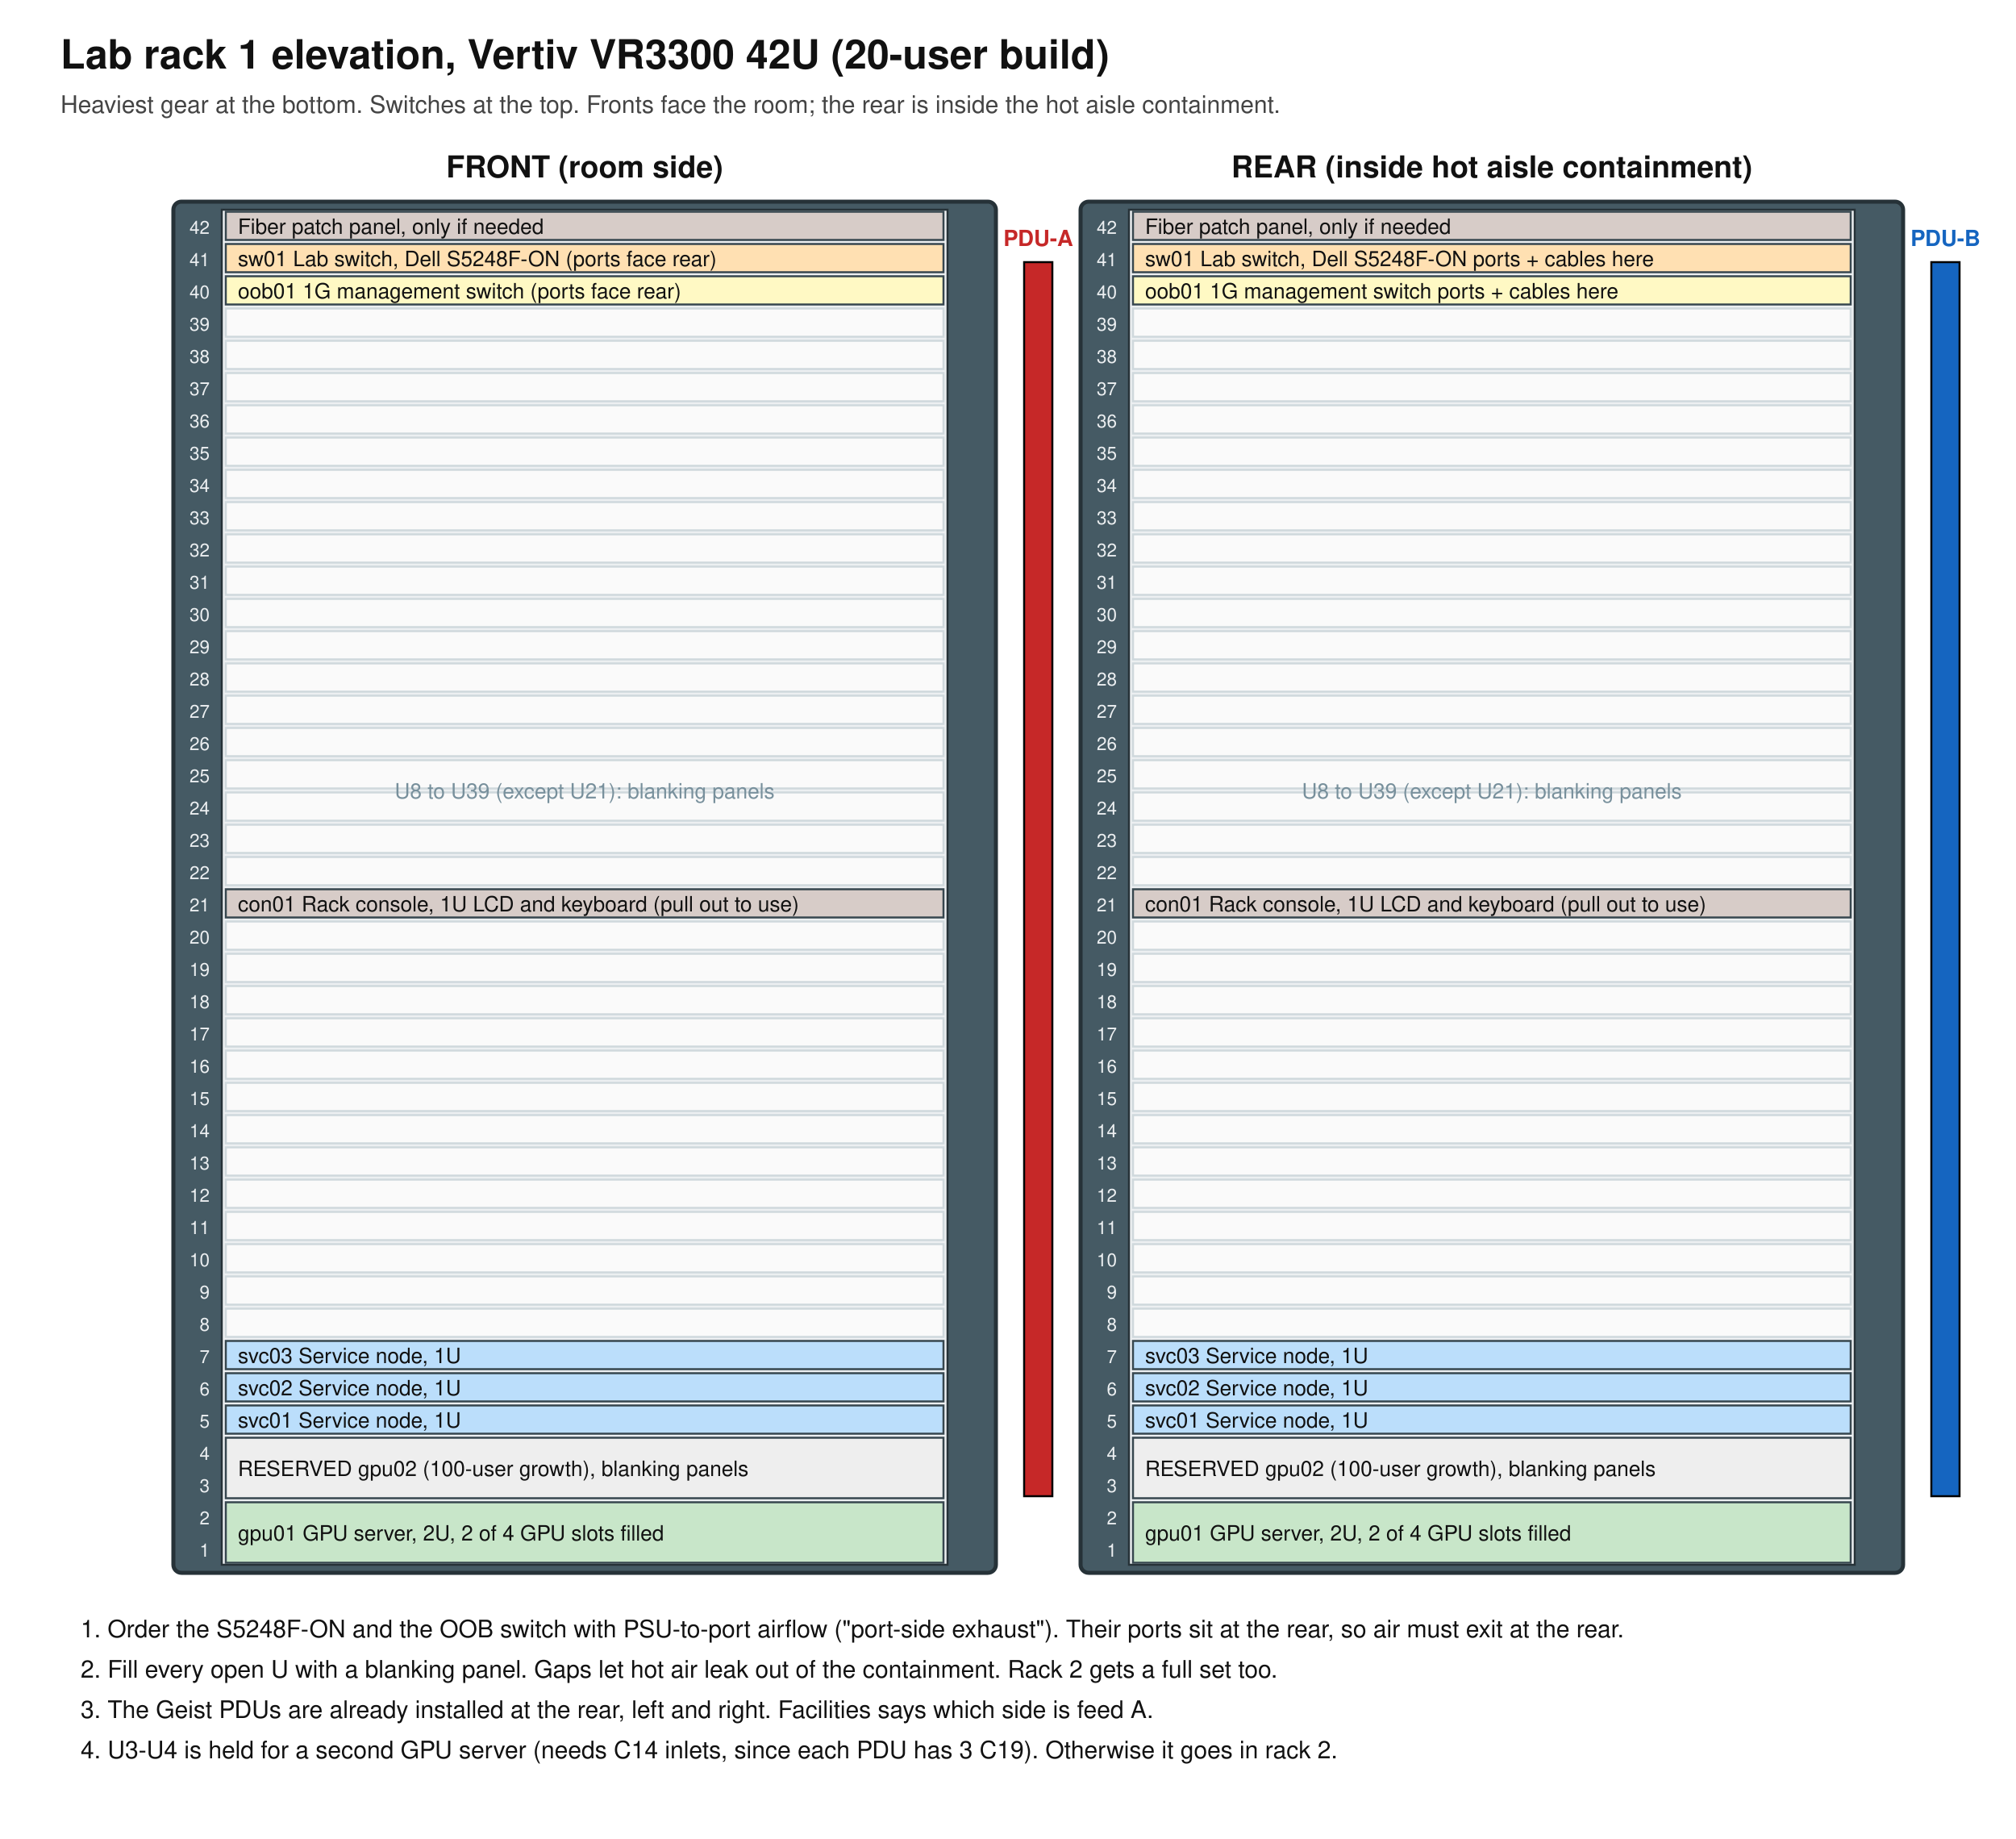
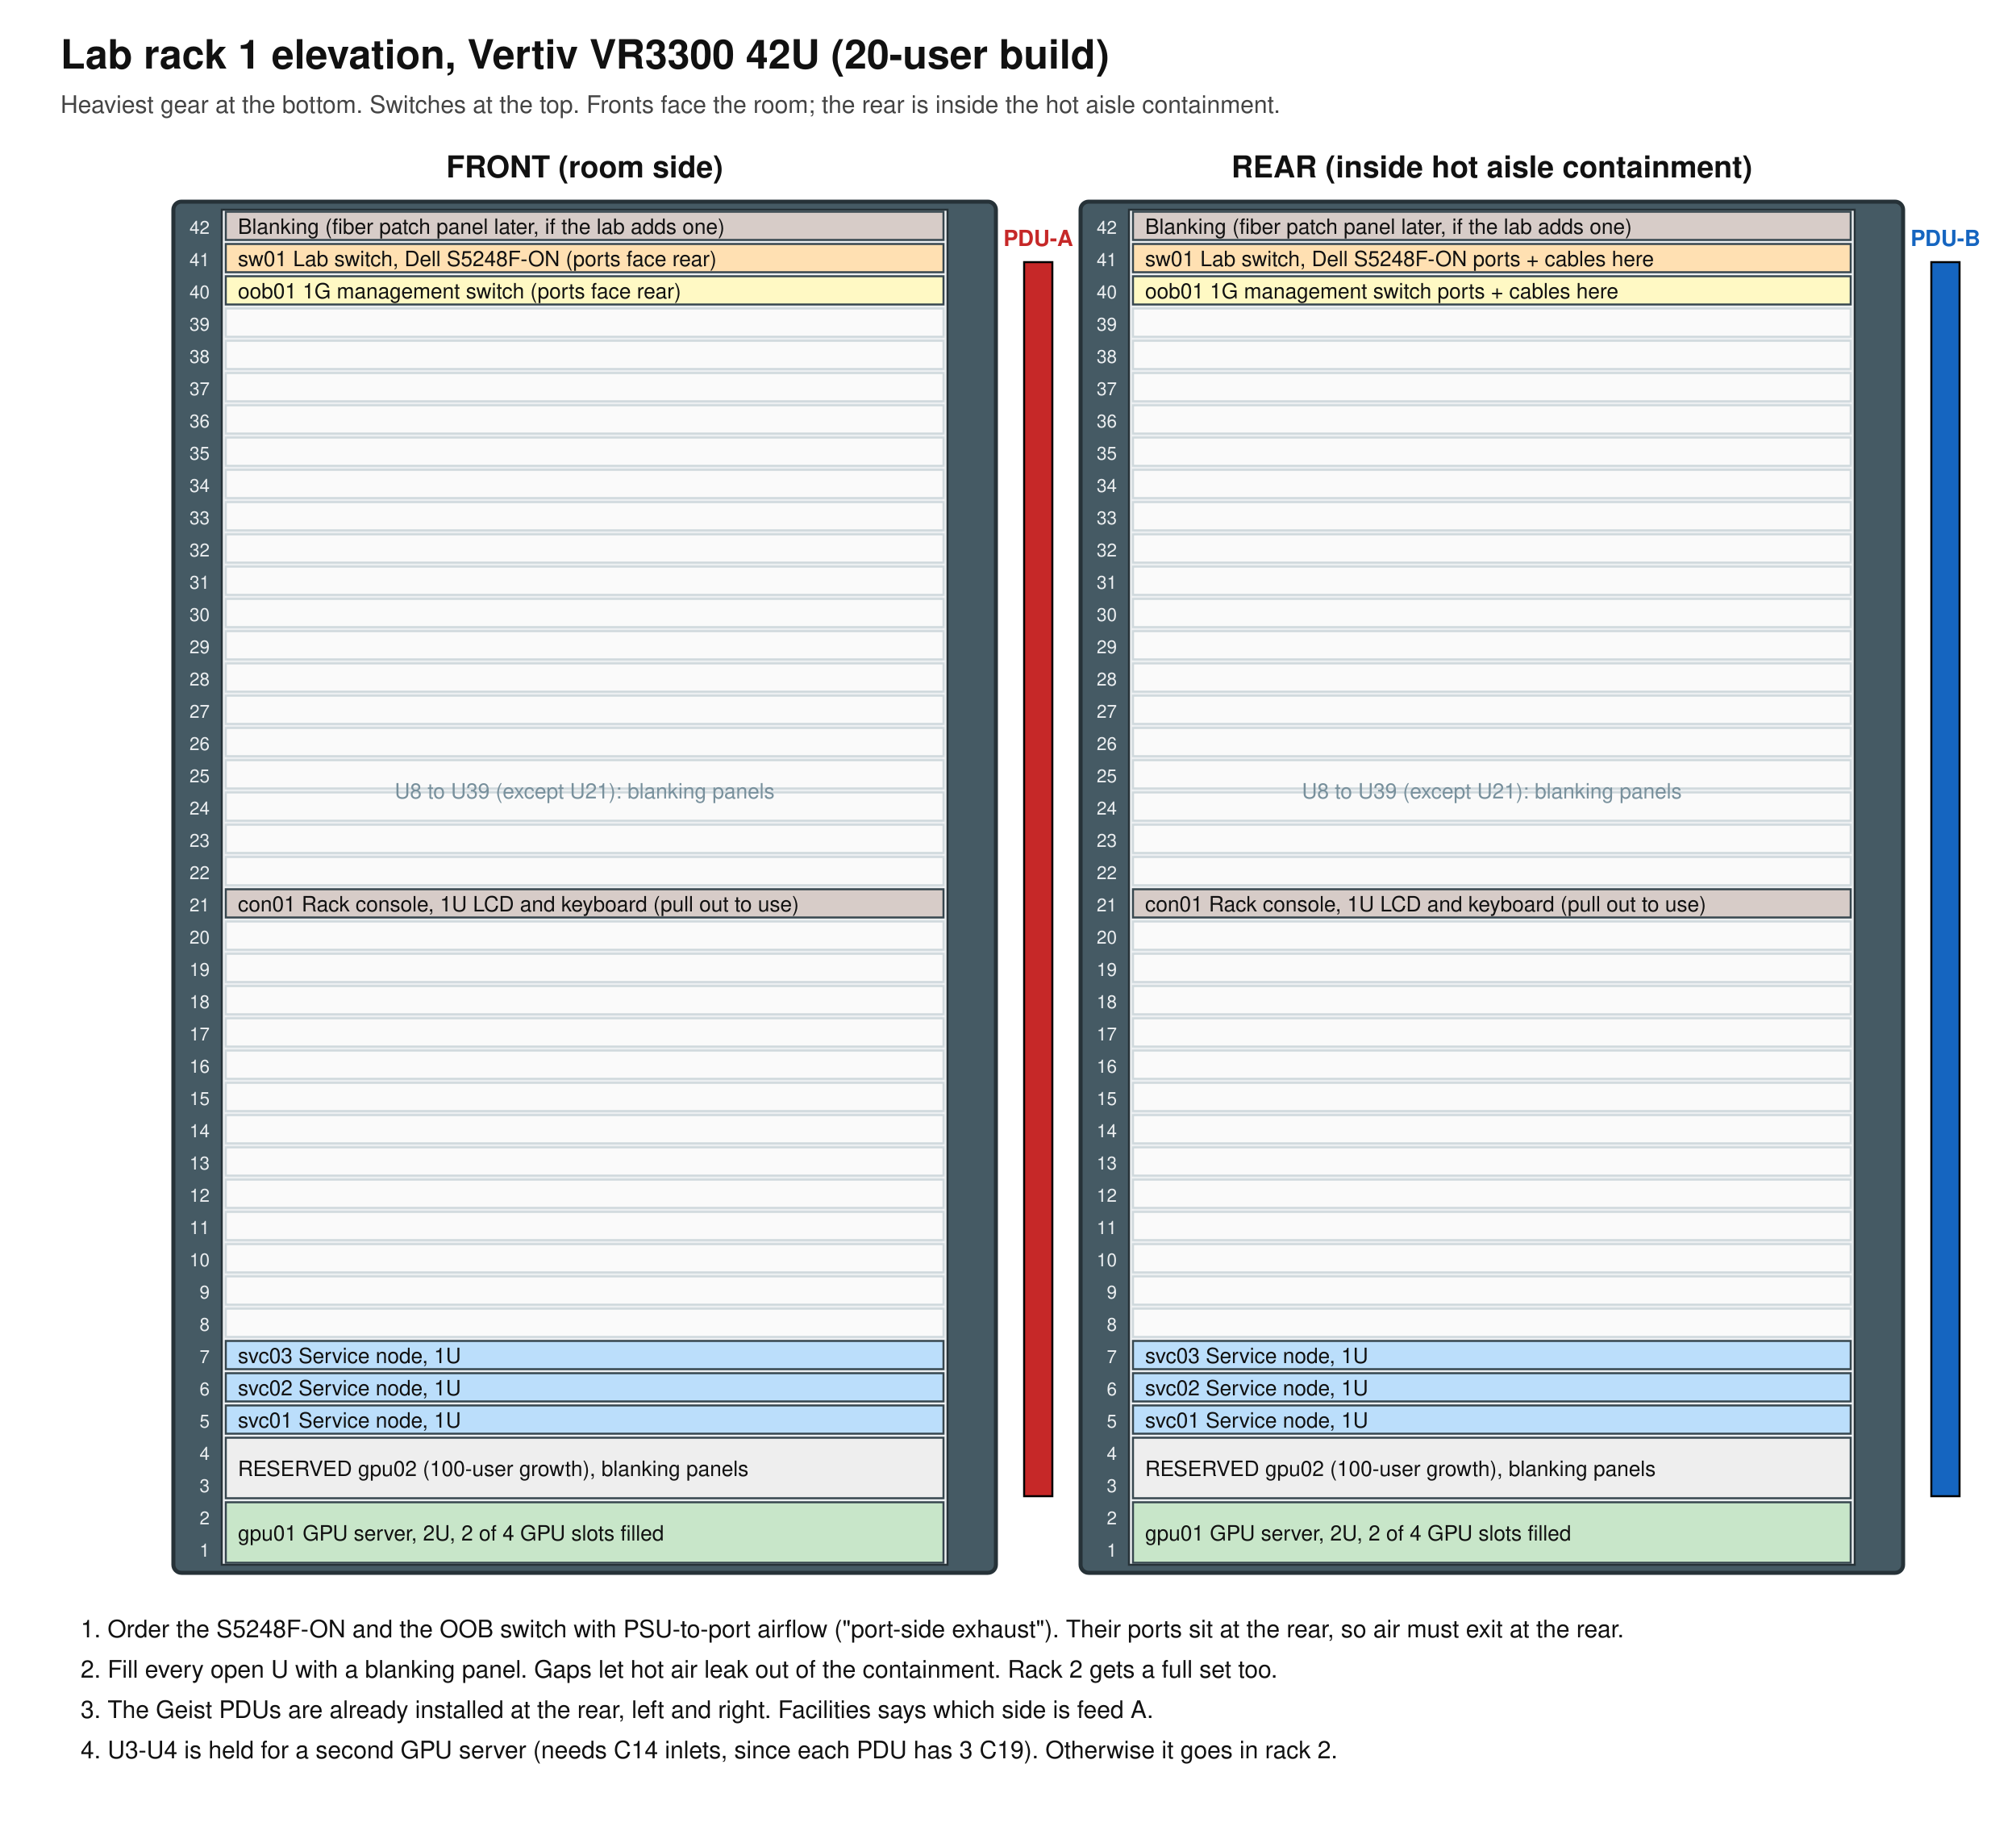
<svg xmlns="http://www.w3.org/2000/svg" viewBox="0 0 1000 912" width="1000" height="912" font-family="Helvetica, Arial, sans-serif">
  <rect width="1000" height="912" fill="#ffffff" />
  <text x="30" y="34" font-size="20" text-anchor="start" font-weight="bold" fill="#111">Lab rack 1 elevation, Vertiv VR3300 42U (20-user build)</text>
  <text x="30" y="56" font-size="12" text-anchor="start" font-weight="normal" fill="#444">Heaviest gear at the bottom. Switches at the top. Fronts face the room; the rear is inside the hot aisle containment.</text>
  <text x="290.0" y="88" font-size="15" text-anchor="middle" font-weight="bold" fill="#111">FRONT (room side)</text>
  <rect x="86" y="100" width="408" height="680" fill="#455a64" stroke="#263238" stroke-width="2" rx="4" />
  <rect x="110" y="104" width="360" height="672" fill="#eceff1" stroke="#263238" stroke-width="1" rx="0" />
  <rect x="112" y="105" width="356" height="14" fill="#d7ccc8" stroke="#37474f" stroke-width="1" rx="0" />
-   <text x="118" y="116.0" font-size="10.5" text-anchor="start" font-weight="normal" fill="#111">Fiber patch panel, only if needed</text>
+   <text x="118" y="116.0" font-size="10.5" text-anchor="start" font-weight="normal" fill="#111">Blanking (fiber patch panel later, if the lab adds one)</text>
  <rect x="112" y="121" width="356" height="14" fill="#ffe0b2" stroke="#37474f" stroke-width="1" rx="0" />
  <text x="118" y="132.0" font-size="10.5" text-anchor="start" font-weight="normal" fill="#111">sw01  Lab switch, Dell S5248F-ON (ports face rear)</text>
  <rect x="112" y="137" width="356" height="14" fill="#fff9c4" stroke="#37474f" stroke-width="1" rx="0" />
  <text x="118" y="148.0" font-size="10.5" text-anchor="start" font-weight="normal" fill="#111">oob01  1G management switch (ports face rear)</text>
  <rect x="112" y="441" width="356" height="14" fill="#d7ccc8" stroke="#37474f" stroke-width="1" rx="0" />
  <text x="118" y="452.0" font-size="10.5" text-anchor="start" font-weight="normal" fill="#111">con01  Rack console, 1U LCD and keyboard (pull out to use)</text>
  <rect x="112" y="665" width="356" height="14" fill="#bbdefb" stroke="#37474f" stroke-width="1" rx="0" />
  <text x="118" y="676.0" font-size="10.5" text-anchor="start" font-weight="normal" fill="#111">svc03  Service node, 1U</text>
  <rect x="112" y="681" width="356" height="14" fill="#bbdefb" stroke="#37474f" stroke-width="1" rx="0" />
  <text x="118" y="692.0" font-size="10.5" text-anchor="start" font-weight="normal" fill="#111">svc02  Service node, 1U</text>
  <rect x="112" y="697" width="356" height="14" fill="#bbdefb" stroke="#37474f" stroke-width="1" rx="0" />
  <text x="118" y="708.0" font-size="10.5" text-anchor="start" font-weight="normal" fill="#111">svc01  Service node, 1U</text>
  <rect x="112" y="713" width="356" height="30" fill="#eeeeee" stroke="#37474f" stroke-width="1" rx="0" />
  <text x="118" y="732.0" font-size="10.5" text-anchor="start" font-weight="normal" fill="#111">RESERVED gpu02 (100-user growth), blanking panels</text>
  <rect x="112" y="745" width="356" height="30" fill="#c8e6c9" stroke="#37474f" stroke-width="1" rx="0" />
  <text x="118" y="764.0" font-size="10.5" text-anchor="start" font-weight="normal" fill="#111">gpu01  GPU server, 2U, 2 of 4 GPU slots filled</text>
  <text x="104" y="772" font-size="9" text-anchor="end" font-weight="normal" fill="#eceff1">1</text>
  <text x="104" y="756" font-size="9" text-anchor="end" font-weight="normal" fill="#eceff1">2</text>
  <text x="104" y="740" font-size="9" text-anchor="end" font-weight="normal" fill="#eceff1">3</text>
  <text x="104" y="724" font-size="9" text-anchor="end" font-weight="normal" fill="#eceff1">4</text>
  <text x="104" y="708" font-size="9" text-anchor="end" font-weight="normal" fill="#eceff1">5</text>
  <text x="104" y="692" font-size="9" text-anchor="end" font-weight="normal" fill="#eceff1">6</text>
  <text x="104" y="676" font-size="9" text-anchor="end" font-weight="normal" fill="#eceff1">7</text>
  <rect x="112" y="649" width="356" height="14" fill="#fafafa" stroke="#cfd8dc" stroke-width="1" rx="0" />
  <text x="104" y="660" font-size="9" text-anchor="end" font-weight="normal" fill="#eceff1">8</text>
  <rect x="112" y="633" width="356" height="14" fill="#fafafa" stroke="#cfd8dc" stroke-width="1" rx="0" />
  <text x="104" y="644" font-size="9" text-anchor="end" font-weight="normal" fill="#eceff1">9</text>
  <rect x="112" y="617" width="356" height="14" fill="#fafafa" stroke="#cfd8dc" stroke-width="1" rx="0" />
  <text x="104" y="628" font-size="9" text-anchor="end" font-weight="normal" fill="#eceff1">10</text>
  <rect x="112" y="601" width="356" height="14" fill="#fafafa" stroke="#cfd8dc" stroke-width="1" rx="0" />
  <text x="104" y="612" font-size="9" text-anchor="end" font-weight="normal" fill="#eceff1">11</text>
  <rect x="112" y="585" width="356" height="14" fill="#fafafa" stroke="#cfd8dc" stroke-width="1" rx="0" />
  <text x="104" y="596" font-size="9" text-anchor="end" font-weight="normal" fill="#eceff1">12</text>
  <rect x="112" y="569" width="356" height="14" fill="#fafafa" stroke="#cfd8dc" stroke-width="1" rx="0" />
  <text x="104" y="580" font-size="9" text-anchor="end" font-weight="normal" fill="#eceff1">13</text>
  <rect x="112" y="553" width="356" height="14" fill="#fafafa" stroke="#cfd8dc" stroke-width="1" rx="0" />
  <text x="104" y="564" font-size="9" text-anchor="end" font-weight="normal" fill="#eceff1">14</text>
  <rect x="112" y="537" width="356" height="14" fill="#fafafa" stroke="#cfd8dc" stroke-width="1" rx="0" />
  <text x="104" y="548" font-size="9" text-anchor="end" font-weight="normal" fill="#eceff1">15</text>
  <rect x="112" y="521" width="356" height="14" fill="#fafafa" stroke="#cfd8dc" stroke-width="1" rx="0" />
  <text x="104" y="532" font-size="9" text-anchor="end" font-weight="normal" fill="#eceff1">16</text>
  <rect x="112" y="505" width="356" height="14" fill="#fafafa" stroke="#cfd8dc" stroke-width="1" rx="0" />
  <text x="104" y="516" font-size="9" text-anchor="end" font-weight="normal" fill="#eceff1">17</text>
  <rect x="112" y="489" width="356" height="14" fill="#fafafa" stroke="#cfd8dc" stroke-width="1" rx="0" />
  <text x="104" y="500" font-size="9" text-anchor="end" font-weight="normal" fill="#eceff1">18</text>
  <rect x="112" y="473" width="356" height="14" fill="#fafafa" stroke="#cfd8dc" stroke-width="1" rx="0" />
  <text x="104" y="484" font-size="9" text-anchor="end" font-weight="normal" fill="#eceff1">19</text>
  <rect x="112" y="457" width="356" height="14" fill="#fafafa" stroke="#cfd8dc" stroke-width="1" rx="0" />
  <text x="104" y="468" font-size="9" text-anchor="end" font-weight="normal" fill="#eceff1">20</text>
  <text x="104" y="452" font-size="9" text-anchor="end" font-weight="normal" fill="#eceff1">21</text>
  <rect x="112" y="425" width="356" height="14" fill="#fafafa" stroke="#cfd8dc" stroke-width="1" rx="0" />
  <text x="104" y="436" font-size="9" text-anchor="end" font-weight="normal" fill="#eceff1">22</text>
  <rect x="112" y="409" width="356" height="14" fill="#fafafa" stroke="#cfd8dc" stroke-width="1" rx="0" />
  <text x="104" y="420" font-size="9" text-anchor="end" font-weight="normal" fill="#eceff1">23</text>
  <rect x="112" y="393" width="356" height="14" fill="#fafafa" stroke="#cfd8dc" stroke-width="1" rx="0" />
  <text x="104" y="404" font-size="9" text-anchor="end" font-weight="normal" fill="#eceff1">24</text>
  <rect x="112" y="377" width="356" height="14" fill="#fafafa" stroke="#cfd8dc" stroke-width="1" rx="0" />
  <text x="104" y="388" font-size="9" text-anchor="end" font-weight="normal" fill="#eceff1">25</text>
  <rect x="112" y="361" width="356" height="14" fill="#fafafa" stroke="#cfd8dc" stroke-width="1" rx="0" />
  <text x="104" y="372" font-size="9" text-anchor="end" font-weight="normal" fill="#eceff1">26</text>
  <rect x="112" y="345" width="356" height="14" fill="#fafafa" stroke="#cfd8dc" stroke-width="1" rx="0" />
  <text x="104" y="356" font-size="9" text-anchor="end" font-weight="normal" fill="#eceff1">27</text>
  <rect x="112" y="329" width="356" height="14" fill="#fafafa" stroke="#cfd8dc" stroke-width="1" rx="0" />
  <text x="104" y="340" font-size="9" text-anchor="end" font-weight="normal" fill="#eceff1">28</text>
  <rect x="112" y="313" width="356" height="14" fill="#fafafa" stroke="#cfd8dc" stroke-width="1" rx="0" />
  <text x="104" y="324" font-size="9" text-anchor="end" font-weight="normal" fill="#eceff1">29</text>
  <rect x="112" y="297" width="356" height="14" fill="#fafafa" stroke="#cfd8dc" stroke-width="1" rx="0" />
  <text x="104" y="308" font-size="9" text-anchor="end" font-weight="normal" fill="#eceff1">30</text>
  <rect x="112" y="281" width="356" height="14" fill="#fafafa" stroke="#cfd8dc" stroke-width="1" rx="0" />
  <text x="104" y="292" font-size="9" text-anchor="end" font-weight="normal" fill="#eceff1">31</text>
  <rect x="112" y="265" width="356" height="14" fill="#fafafa" stroke="#cfd8dc" stroke-width="1" rx="0" />
  <text x="104" y="276" font-size="9" text-anchor="end" font-weight="normal" fill="#eceff1">32</text>
  <rect x="112" y="249" width="356" height="14" fill="#fafafa" stroke="#cfd8dc" stroke-width="1" rx="0" />
  <text x="104" y="260" font-size="9" text-anchor="end" font-weight="normal" fill="#eceff1">33</text>
  <rect x="112" y="233" width="356" height="14" fill="#fafafa" stroke="#cfd8dc" stroke-width="1" rx="0" />
  <text x="104" y="244" font-size="9" text-anchor="end" font-weight="normal" fill="#eceff1">34</text>
  <rect x="112" y="217" width="356" height="14" fill="#fafafa" stroke="#cfd8dc" stroke-width="1" rx="0" />
  <text x="104" y="228" font-size="9" text-anchor="end" font-weight="normal" fill="#eceff1">35</text>
  <rect x="112" y="201" width="356" height="14" fill="#fafafa" stroke="#cfd8dc" stroke-width="1" rx="0" />
  <text x="104" y="212" font-size="9" text-anchor="end" font-weight="normal" fill="#eceff1">36</text>
  <rect x="112" y="185" width="356" height="14" fill="#fafafa" stroke="#cfd8dc" stroke-width="1" rx="0" />
  <text x="104" y="196" font-size="9" text-anchor="end" font-weight="normal" fill="#eceff1">37</text>
  <rect x="112" y="169" width="356" height="14" fill="#fafafa" stroke="#cfd8dc" stroke-width="1" rx="0" />
  <text x="104" y="180" font-size="9" text-anchor="end" font-weight="normal" fill="#eceff1">38</text>
  <rect x="112" y="153" width="356" height="14" fill="#fafafa" stroke="#cfd8dc" stroke-width="1" rx="0" />
  <text x="104" y="164" font-size="9" text-anchor="end" font-weight="normal" fill="#eceff1">39</text>
  <text x="104" y="148" font-size="9" text-anchor="end" font-weight="normal" fill="#eceff1">40</text>
  <text x="104" y="132" font-size="9" text-anchor="end" font-weight="normal" fill="#eceff1">41</text>
  <text x="104" y="116" font-size="9" text-anchor="end" font-weight="normal" fill="#eceff1">42</text>
  <text x="290.0" y="396" font-size="10.5" text-anchor="middle" font-weight="normal" fill="#78909c">U8 to U39 (except U21): blanking panels</text>
  <text x="740.0" y="88" font-size="15" text-anchor="middle" font-weight="bold" fill="#111">REAR (inside hot aisle containment)</text>
  <rect x="536" y="100" width="408" height="680" fill="#455a64" stroke="#263238" stroke-width="2" rx="4" />
  <rect x="560" y="104" width="360" height="672" fill="#eceff1" stroke="#263238" stroke-width="1" rx="0" />
  <rect x="562" y="105" width="356" height="14" fill="#d7ccc8" stroke="#37474f" stroke-width="1" rx="0" />
-   <text x="568" y="116.0" font-size="10.5" text-anchor="start" font-weight="normal" fill="#111">Fiber patch panel, only if needed</text>
+   <text x="568" y="116.0" font-size="10.5" text-anchor="start" font-weight="normal" fill="#111">Blanking (fiber patch panel later, if the lab adds one)</text>
  <rect x="562" y="121" width="356" height="14" fill="#ffe0b2" stroke="#37474f" stroke-width="1" rx="0" />
  <text x="568" y="132.0" font-size="10.5" text-anchor="start" font-weight="normal" fill="#111">sw01  Lab switch, Dell S5248F-ON ports + cables here</text>
  <rect x="562" y="137" width="356" height="14" fill="#fff9c4" stroke="#37474f" stroke-width="1" rx="0" />
  <text x="568" y="148.0" font-size="10.5" text-anchor="start" font-weight="normal" fill="#111">oob01  1G management switch ports + cables here</text>
  <rect x="562" y="441" width="356" height="14" fill="#d7ccc8" stroke="#37474f" stroke-width="1" rx="0" />
  <text x="568" y="452.0" font-size="10.5" text-anchor="start" font-weight="normal" fill="#111">con01  Rack console, 1U LCD and keyboard (pull out to use)</text>
  <rect x="562" y="665" width="356" height="14" fill="#bbdefb" stroke="#37474f" stroke-width="1" rx="0" />
  <text x="568" y="676.0" font-size="10.5" text-anchor="start" font-weight="normal" fill="#111">svc03  Service node, 1U</text>
  <rect x="562" y="681" width="356" height="14" fill="#bbdefb" stroke="#37474f" stroke-width="1" rx="0" />
  <text x="568" y="692.0" font-size="10.5" text-anchor="start" font-weight="normal" fill="#111">svc02  Service node, 1U</text>
  <rect x="562" y="697" width="356" height="14" fill="#bbdefb" stroke="#37474f" stroke-width="1" rx="0" />
  <text x="568" y="708.0" font-size="10.5" text-anchor="start" font-weight="normal" fill="#111">svc01  Service node, 1U</text>
  <rect x="562" y="713" width="356" height="30" fill="#eeeeee" stroke="#37474f" stroke-width="1" rx="0" />
  <text x="568" y="732.0" font-size="10.5" text-anchor="start" font-weight="normal" fill="#111">RESERVED gpu02 (100-user growth), blanking panels</text>
  <rect x="562" y="745" width="356" height="30" fill="#c8e6c9" stroke="#37474f" stroke-width="1" rx="0" />
  <text x="568" y="764.0" font-size="10.5" text-anchor="start" font-weight="normal" fill="#111">gpu01  GPU server, 2U, 2 of 4 GPU slots filled</text>
  <text x="554" y="772" font-size="9" text-anchor="end" font-weight="normal" fill="#eceff1">1</text>
  <text x="554" y="756" font-size="9" text-anchor="end" font-weight="normal" fill="#eceff1">2</text>
  <text x="554" y="740" font-size="9" text-anchor="end" font-weight="normal" fill="#eceff1">3</text>
  <text x="554" y="724" font-size="9" text-anchor="end" font-weight="normal" fill="#eceff1">4</text>
  <text x="554" y="708" font-size="9" text-anchor="end" font-weight="normal" fill="#eceff1">5</text>
  <text x="554" y="692" font-size="9" text-anchor="end" font-weight="normal" fill="#eceff1">6</text>
  <text x="554" y="676" font-size="9" text-anchor="end" font-weight="normal" fill="#eceff1">7</text>
  <rect x="562" y="649" width="356" height="14" fill="#fafafa" stroke="#cfd8dc" stroke-width="1" rx="0" />
  <text x="554" y="660" font-size="9" text-anchor="end" font-weight="normal" fill="#eceff1">8</text>
  <rect x="562" y="633" width="356" height="14" fill="#fafafa" stroke="#cfd8dc" stroke-width="1" rx="0" />
  <text x="554" y="644" font-size="9" text-anchor="end" font-weight="normal" fill="#eceff1">9</text>
  <rect x="562" y="617" width="356" height="14" fill="#fafafa" stroke="#cfd8dc" stroke-width="1" rx="0" />
  <text x="554" y="628" font-size="9" text-anchor="end" font-weight="normal" fill="#eceff1">10</text>
  <rect x="562" y="601" width="356" height="14" fill="#fafafa" stroke="#cfd8dc" stroke-width="1" rx="0" />
  <text x="554" y="612" font-size="9" text-anchor="end" font-weight="normal" fill="#eceff1">11</text>
  <rect x="562" y="585" width="356" height="14" fill="#fafafa" stroke="#cfd8dc" stroke-width="1" rx="0" />
  <text x="554" y="596" font-size="9" text-anchor="end" font-weight="normal" fill="#eceff1">12</text>
  <rect x="562" y="569" width="356" height="14" fill="#fafafa" stroke="#cfd8dc" stroke-width="1" rx="0" />
  <text x="554" y="580" font-size="9" text-anchor="end" font-weight="normal" fill="#eceff1">13</text>
  <rect x="562" y="553" width="356" height="14" fill="#fafafa" stroke="#cfd8dc" stroke-width="1" rx="0" />
  <text x="554" y="564" font-size="9" text-anchor="end" font-weight="normal" fill="#eceff1">14</text>
  <rect x="562" y="537" width="356" height="14" fill="#fafafa" stroke="#cfd8dc" stroke-width="1" rx="0" />
  <text x="554" y="548" font-size="9" text-anchor="end" font-weight="normal" fill="#eceff1">15</text>
  <rect x="562" y="521" width="356" height="14" fill="#fafafa" stroke="#cfd8dc" stroke-width="1" rx="0" />
  <text x="554" y="532" font-size="9" text-anchor="end" font-weight="normal" fill="#eceff1">16</text>
  <rect x="562" y="505" width="356" height="14" fill="#fafafa" stroke="#cfd8dc" stroke-width="1" rx="0" />
  <text x="554" y="516" font-size="9" text-anchor="end" font-weight="normal" fill="#eceff1">17</text>
  <rect x="562" y="489" width="356" height="14" fill="#fafafa" stroke="#cfd8dc" stroke-width="1" rx="0" />
  <text x="554" y="500" font-size="9" text-anchor="end" font-weight="normal" fill="#eceff1">18</text>
  <rect x="562" y="473" width="356" height="14" fill="#fafafa" stroke="#cfd8dc" stroke-width="1" rx="0" />
  <text x="554" y="484" font-size="9" text-anchor="end" font-weight="normal" fill="#eceff1">19</text>
  <rect x="562" y="457" width="356" height="14" fill="#fafafa" stroke="#cfd8dc" stroke-width="1" rx="0" />
  <text x="554" y="468" font-size="9" text-anchor="end" font-weight="normal" fill="#eceff1">20</text>
  <text x="554" y="452" font-size="9" text-anchor="end" font-weight="normal" fill="#eceff1">21</text>
  <rect x="562" y="425" width="356" height="14" fill="#fafafa" stroke="#cfd8dc" stroke-width="1" rx="0" />
  <text x="554" y="436" font-size="9" text-anchor="end" font-weight="normal" fill="#eceff1">22</text>
  <rect x="562" y="409" width="356" height="14" fill="#fafafa" stroke="#cfd8dc" stroke-width="1" rx="0" />
  <text x="554" y="420" font-size="9" text-anchor="end" font-weight="normal" fill="#eceff1">23</text>
  <rect x="562" y="393" width="356" height="14" fill="#fafafa" stroke="#cfd8dc" stroke-width="1" rx="0" />
  <text x="554" y="404" font-size="9" text-anchor="end" font-weight="normal" fill="#eceff1">24</text>
  <rect x="562" y="377" width="356" height="14" fill="#fafafa" stroke="#cfd8dc" stroke-width="1" rx="0" />
  <text x="554" y="388" font-size="9" text-anchor="end" font-weight="normal" fill="#eceff1">25</text>
  <rect x="562" y="361" width="356" height="14" fill="#fafafa" stroke="#cfd8dc" stroke-width="1" rx="0" />
  <text x="554" y="372" font-size="9" text-anchor="end" font-weight="normal" fill="#eceff1">26</text>
  <rect x="562" y="345" width="356" height="14" fill="#fafafa" stroke="#cfd8dc" stroke-width="1" rx="0" />
  <text x="554" y="356" font-size="9" text-anchor="end" font-weight="normal" fill="#eceff1">27</text>
  <rect x="562" y="329" width="356" height="14" fill="#fafafa" stroke="#cfd8dc" stroke-width="1" rx="0" />
  <text x="554" y="340" font-size="9" text-anchor="end" font-weight="normal" fill="#eceff1">28</text>
  <rect x="562" y="313" width="356" height="14" fill="#fafafa" stroke="#cfd8dc" stroke-width="1" rx="0" />
  <text x="554" y="324" font-size="9" text-anchor="end" font-weight="normal" fill="#eceff1">29</text>
  <rect x="562" y="297" width="356" height="14" fill="#fafafa" stroke="#cfd8dc" stroke-width="1" rx="0" />
  <text x="554" y="308" font-size="9" text-anchor="end" font-weight="normal" fill="#eceff1">30</text>
  <rect x="562" y="281" width="356" height="14" fill="#fafafa" stroke="#cfd8dc" stroke-width="1" rx="0" />
  <text x="554" y="292" font-size="9" text-anchor="end" font-weight="normal" fill="#eceff1">31</text>
  <rect x="562" y="265" width="356" height="14" fill="#fafafa" stroke="#cfd8dc" stroke-width="1" rx="0" />
  <text x="554" y="276" font-size="9" text-anchor="end" font-weight="normal" fill="#eceff1">32</text>
  <rect x="562" y="249" width="356" height="14" fill="#fafafa" stroke="#cfd8dc" stroke-width="1" rx="0" />
  <text x="554" y="260" font-size="9" text-anchor="end" font-weight="normal" fill="#eceff1">33</text>
  <rect x="562" y="233" width="356" height="14" fill="#fafafa" stroke="#cfd8dc" stroke-width="1" rx="0" />
  <text x="554" y="244" font-size="9" text-anchor="end" font-weight="normal" fill="#eceff1">34</text>
  <rect x="562" y="217" width="356" height="14" fill="#fafafa" stroke="#cfd8dc" stroke-width="1" rx="0" />
  <text x="554" y="228" font-size="9" text-anchor="end" font-weight="normal" fill="#eceff1">35</text>
  <rect x="562" y="201" width="356" height="14" fill="#fafafa" stroke="#cfd8dc" stroke-width="1" rx="0" />
  <text x="554" y="212" font-size="9" text-anchor="end" font-weight="normal" fill="#eceff1">36</text>
  <rect x="562" y="185" width="356" height="14" fill="#fafafa" stroke="#cfd8dc" stroke-width="1" rx="0" />
  <text x="554" y="196" font-size="9" text-anchor="end" font-weight="normal" fill="#eceff1">37</text>
  <rect x="562" y="169" width="356" height="14" fill="#fafafa" stroke="#cfd8dc" stroke-width="1" rx="0" />
  <text x="554" y="180" font-size="9" text-anchor="end" font-weight="normal" fill="#eceff1">38</text>
  <rect x="562" y="153" width="356" height="14" fill="#fafafa" stroke="#cfd8dc" stroke-width="1" rx="0" />
  <text x="554" y="164" font-size="9" text-anchor="end" font-weight="normal" fill="#eceff1">39</text>
  <text x="554" y="148" font-size="9" text-anchor="end" font-weight="normal" fill="#eceff1">40</text>
  <text x="554" y="132" font-size="9" text-anchor="end" font-weight="normal" fill="#eceff1">41</text>
  <text x="554" y="116" font-size="9" text-anchor="end" font-weight="normal" fill="#eceff1">42</text>
  <text x="740.0" y="396" font-size="10.5" text-anchor="middle" font-weight="normal" fill="#78909c">U8 to U39 (except U21): blanking panels</text>
  <rect x="508" y="130" width="14" height="612" fill="#c62828" stroke="#000" stroke-width="1" rx="0" />
  <rect x="958" y="130" width="14" height="612" fill="#1565c0" stroke="#000" stroke-width="1" rx="0" />
  <text x="515" y="122" font-size="11" text-anchor="middle" font-weight="bold" fill="#c62828">PDU-A</text>
  <text x="965" y="122" font-size="11" text-anchor="middle" font-weight="bold" fill="#1565c0">PDU-B</text>
  <text x="40" y="812" font-size="12" text-anchor="start" font-weight="normal" fill="#111">1. Order the S5248F-ON and the OOB switch with PSU-to-port airflow ("port-side exhaust"). Their ports sit at the rear, so air must exit at the rear.</text>
  <text x="40" y="832" font-size="12" text-anchor="start" font-weight="normal" fill="#111">2. Fill every open U with a blanking panel. Gaps let hot air leak out of the containment. Rack 2 gets a full set too.</text>
  <text x="40" y="852" font-size="12" text-anchor="start" font-weight="normal" fill="#111">3. The Geist PDUs are already installed at the rear, left and right. Facilities says which side is feed A.</text>
  <text x="40" y="872" font-size="12" text-anchor="start" font-weight="normal" fill="#111">4. U3-U4 is held for a second GPU server (needs C14 inlets, since each PDU has 3 C19). Otherwise it goes in rack 2.</text>
</svg>
